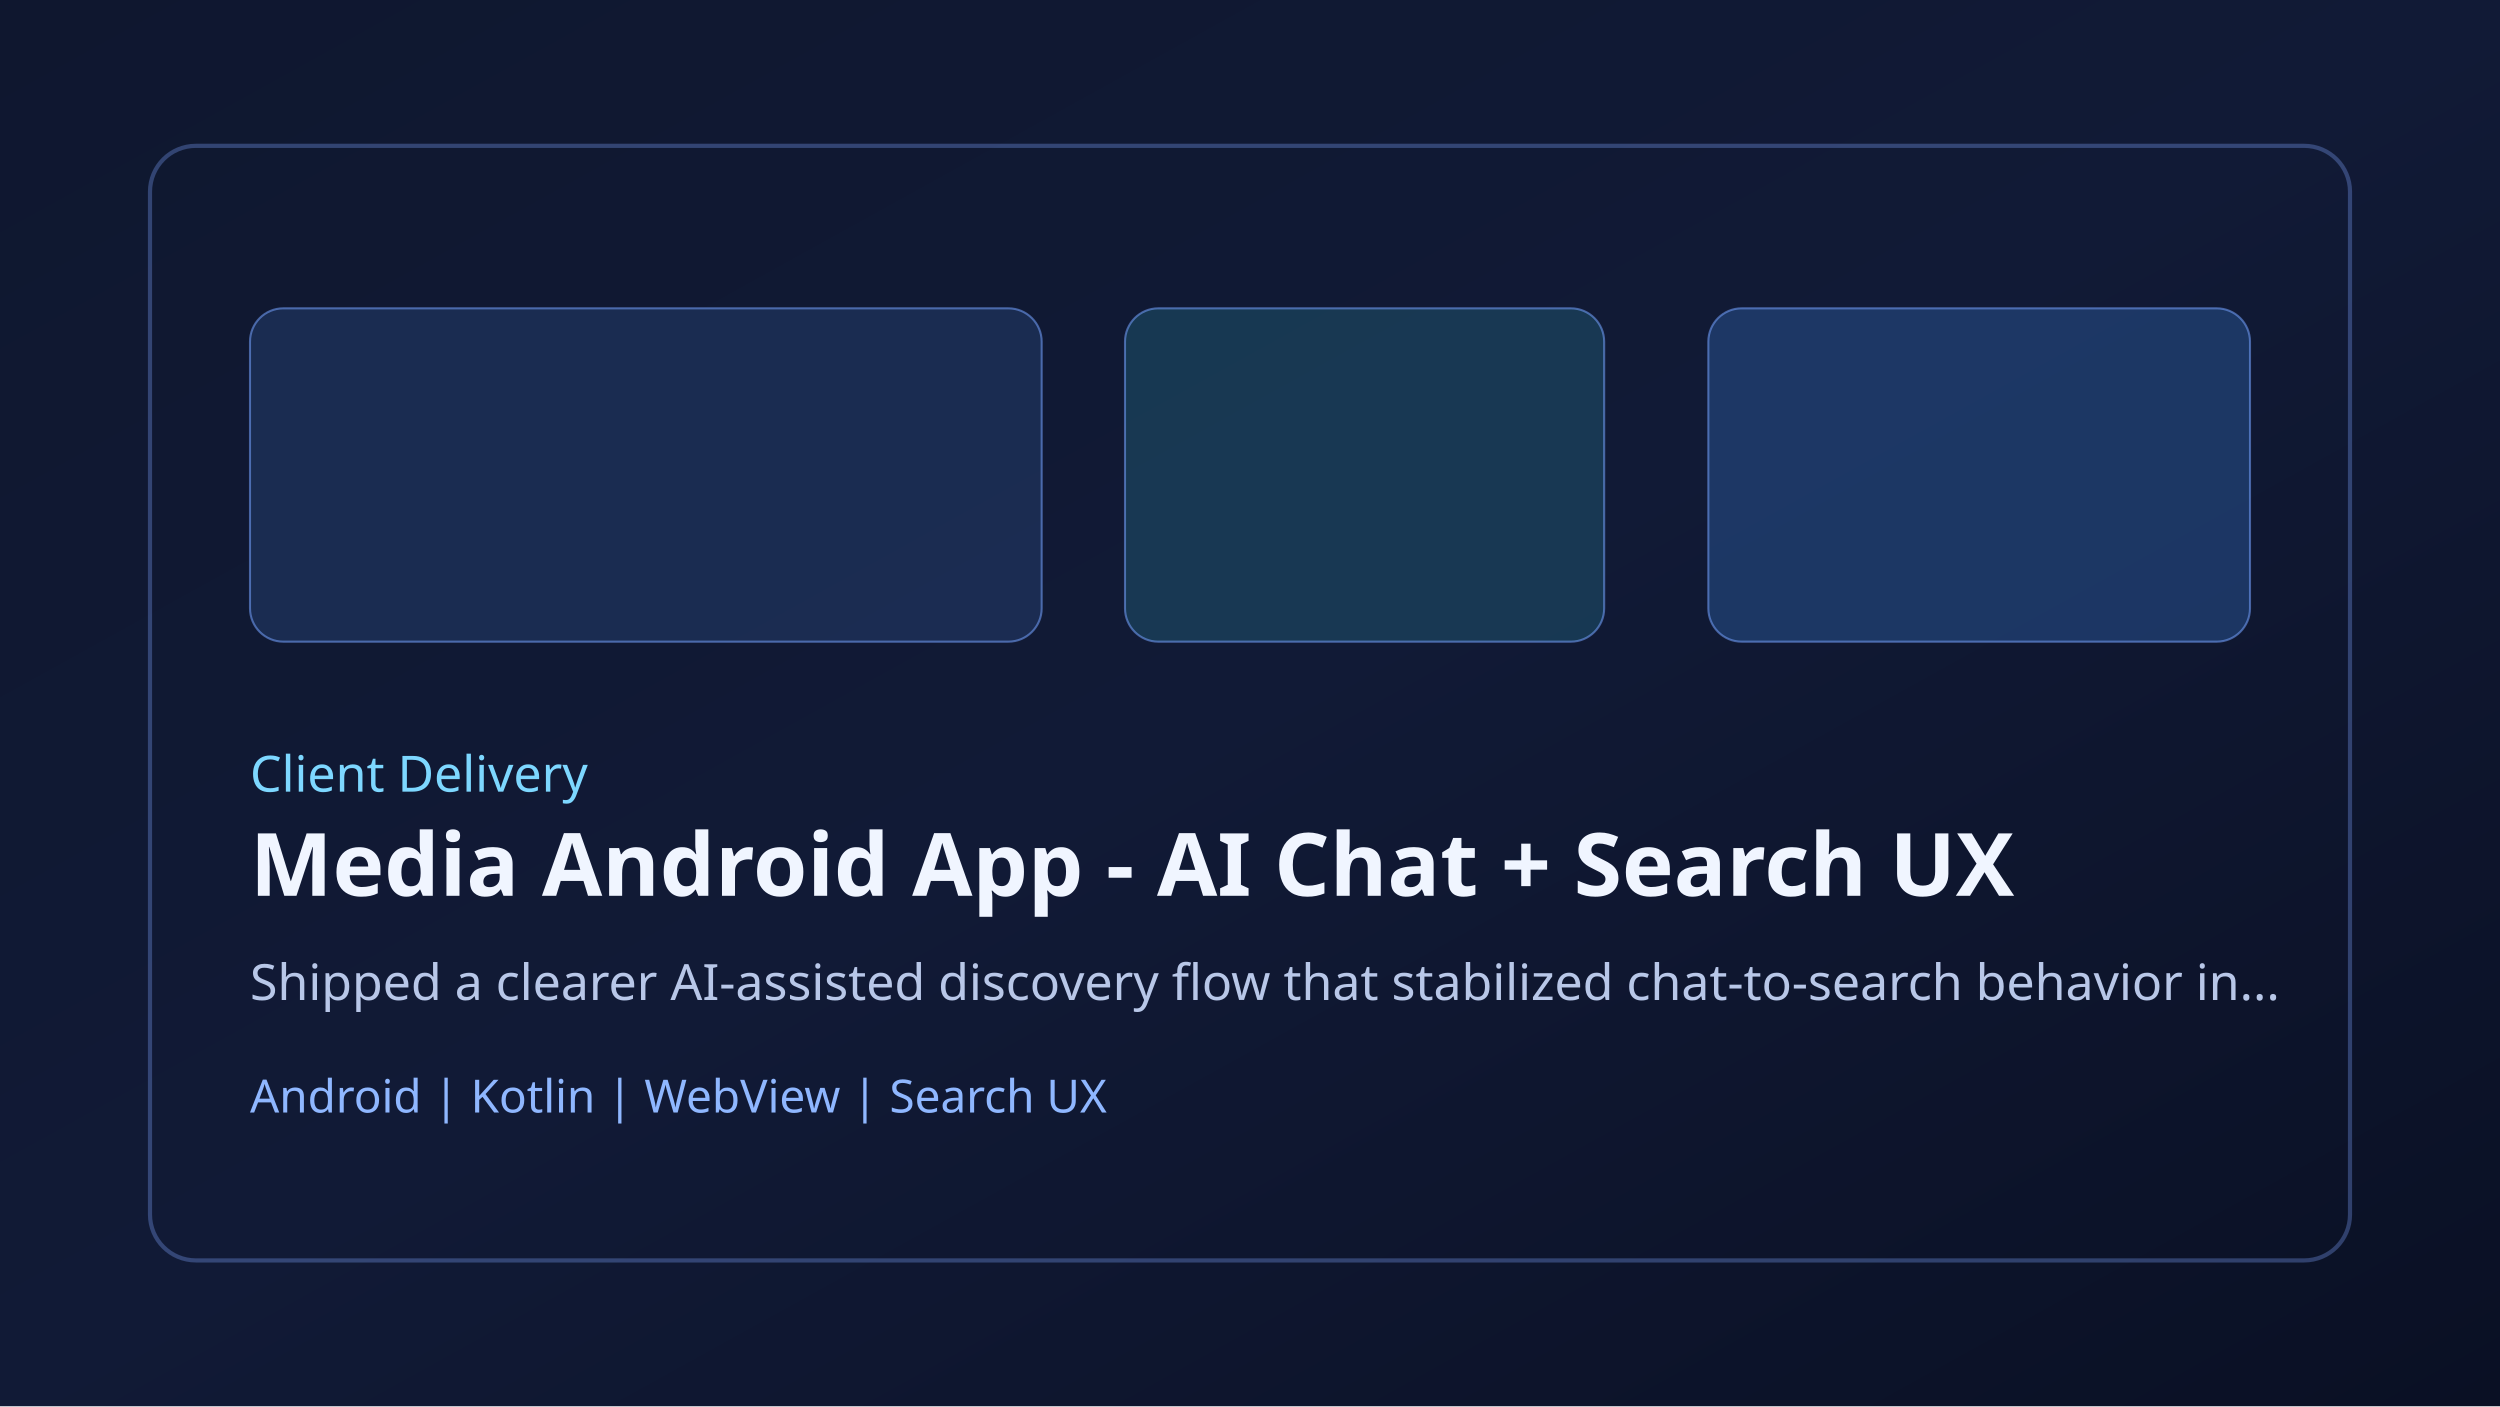
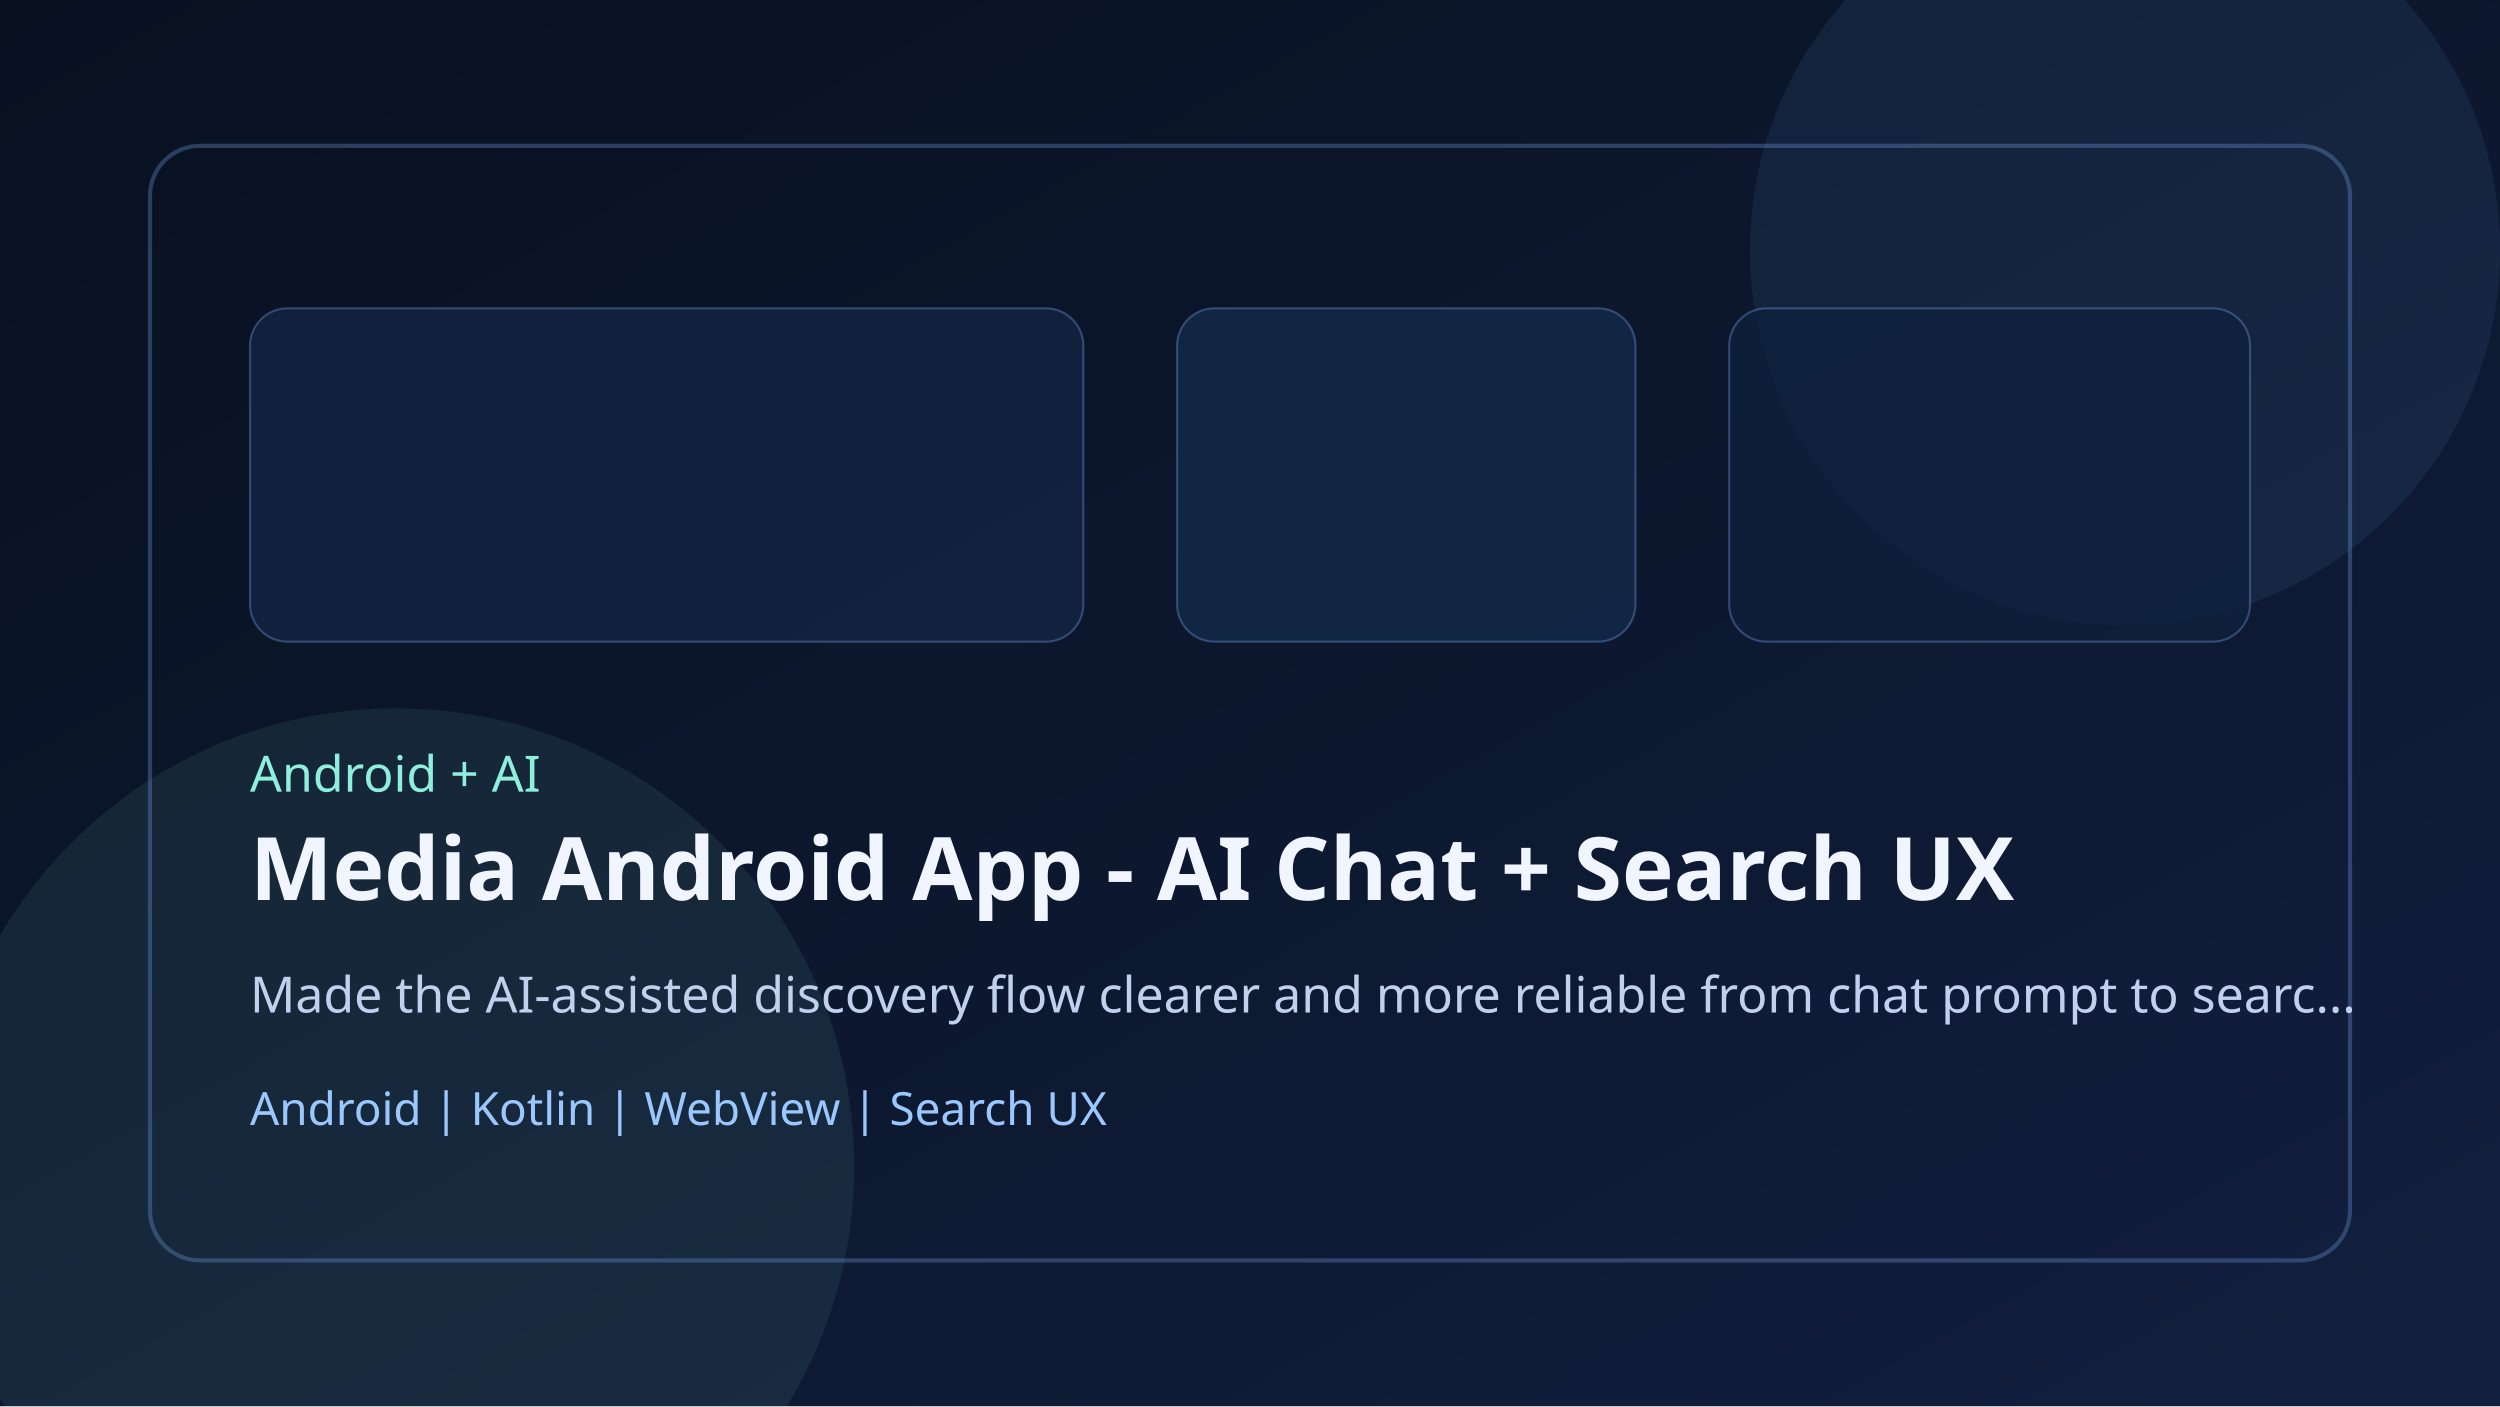
<svg xmlns="http://www.w3.org/2000/svg" width="1200" height="675" viewBox="0 0 1200 675" role="img" aria-labelledby="title desc">
  <defs>
    <linearGradient id="bg" x1="0" y1="0" x2="1" y2="1">
-       <stop offset="0%" stop-color="#0f172f" />
-       <stop offset="50%" stop-color="#111a36" />
-       <stop offset="100%" stop-color="#0a1024" />
+       <stop offset="0%" stop-color="#081120" />
+       <stop offset="55%" stop-color="#0d1830" />
+       <stop offset="100%" stop-color="#121f3f" />
    </linearGradient>
    <linearGradient id="accent" x1="0" y1="0" x2="1" y2="0">
-       <stop offset="0%" stop-color="#44d2ff" />
-       <stop offset="100%" stop-color="#7d7bff" />
+       <stop offset="0%" stop-color="#79c4ff" />
+       <stop offset="100%" stop-color="#8ef0dc" />
    </linearGradient>
  </defs>
  <rect width="1200" height="675" fill="url(#bg)" />
-   <rect x="72" y="70" width="1056" height="535" rx="22" fill="none" stroke="rgba(127,163,255,0.32)" stroke-width="2" />
-   <rect x="120" y="148" width="380" height="160" rx="16" fill="rgba(31,52,94,0.72)" stroke="rgba(116,162,255,0.55)" />
-   <rect x="540" y="148" width="230" height="160" rx="16" fill="rgba(27,69,95,0.72)" stroke="rgba(116,162,255,0.55)" />
-   <rect x="820" y="148" width="260" height="160" rx="16" fill="rgba(34,67,120,0.72)" stroke="rgba(116,162,255,0.55)" />
-   <path d="M500 228h40" stroke="url(#accent)" stroke-width="5" stroke-linecap="round" />
-   <path d="M770 228h50" stroke="url(#accent)" stroke-width="5" stroke-linecap="round" />
-   <text x="120" y="380" fill="#7dd7ff" font-size="24" font-family="'Segoe UI', Tahoma, sans-serif">Client Delivery</text>
-   <text x="120" y="430" fill="#f0f5ff" font-size="42" font-family="'Segoe UI', Tahoma, sans-serif" font-weight="700">Media Android App - AI Chat + Search UX</text>
-   <text x="120" y="480" fill="#b8c7e8" font-size="24" font-family="'Segoe UI', Tahoma, sans-serif">Shipped a clearer AI-assisted discovery flow that stabilized chat-to-search behavior in...</text>
-   <text x="120" y="534" fill="#8fb7ff" font-size="22" font-family="'Segoe UI', Tahoma, sans-serif">Android | Kotlin | WebView | Search UX</text>
+   <circle cx="1020" cy="120" r="180" fill="rgba(120,196,255,0.08)" />
+   <circle cx="190" cy="560" r="220" fill="rgba(142,240,220,0.08)" />
+   <rect x="72" y="70" width="1056" height="535" rx="24" fill="none" stroke="rgba(130,175,255,0.28)" stroke-width="2" />
+   <rect x="120" y="148" width="400" height="160" rx="18" fill="rgba(20,36,67,0.78)" stroke="rgba(130,175,255,0.32)" />
+   <rect x="565" y="148" width="220" height="160" rx="18" fill="rgba(18,43,74,0.78)" stroke="rgba(130,175,255,0.32)" />
+   <rect x="830" y="148" width="250" height="160" rx="18" fill="rgba(14,33,60,0.78)" stroke="rgba(130,175,255,0.32)" />
+   <path d="M520 228h45" stroke="url(#accent)" stroke-width="5" stroke-linecap="round" />
+   <path d="M785 228h45" stroke="url(#accent)" stroke-width="5" stroke-linecap="round" />
+   <text x="120" y="380" fill="#8ef0dc" font-size="24" font-family="'Segoe UI', Tahoma, sans-serif">Android + AI</text>
+   <text x="120" y="432" fill="#f0f5ff" font-size="42" font-family="'Segoe UI', Tahoma, sans-serif" font-weight="700">Media Android App - AI Chat + Search UX</text>
+   <text x="120" y="486" fill="#c0d0ed" font-size="24" font-family="'Segoe UI', Tahoma, sans-serif">Made the AI-assisted discovery flow clearer and more reliable from chat prompt to searc...</text>
+   <text x="120" y="540" fill="#9bc7ff" font-size="22" font-family="'Segoe UI', Tahoma, sans-serif">Android | Kotlin | WebView | Search UX</text>
</svg>
